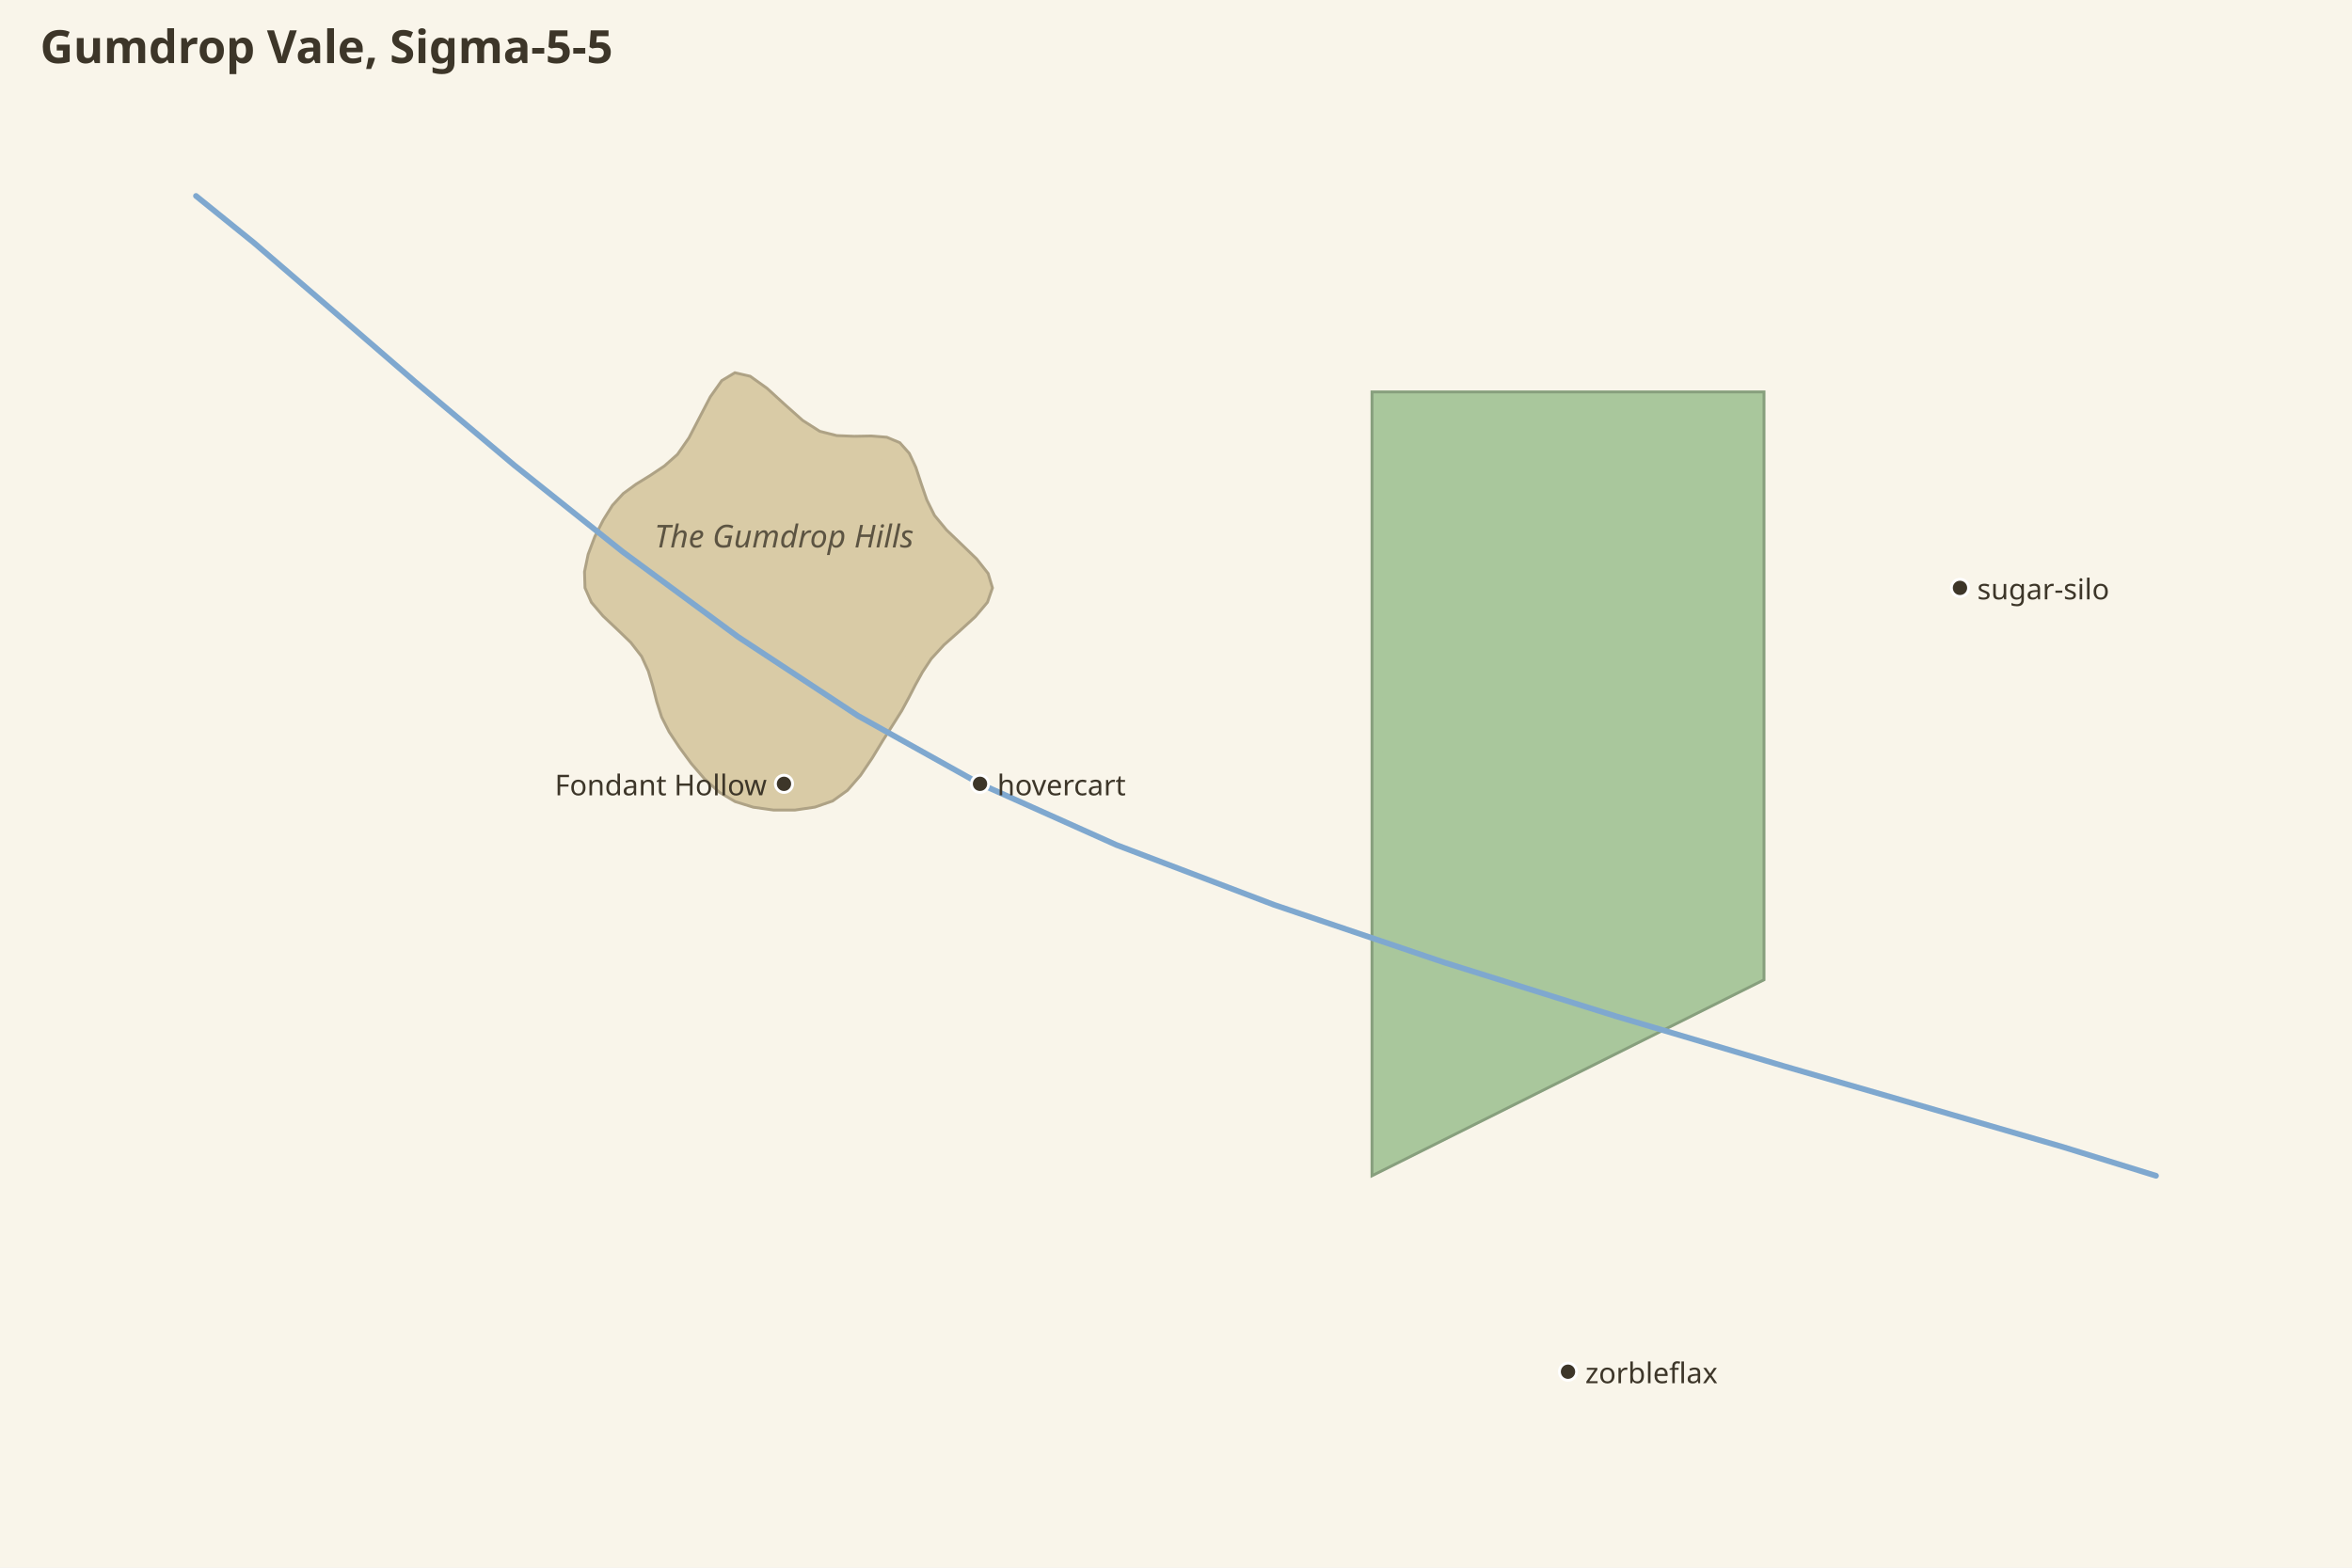
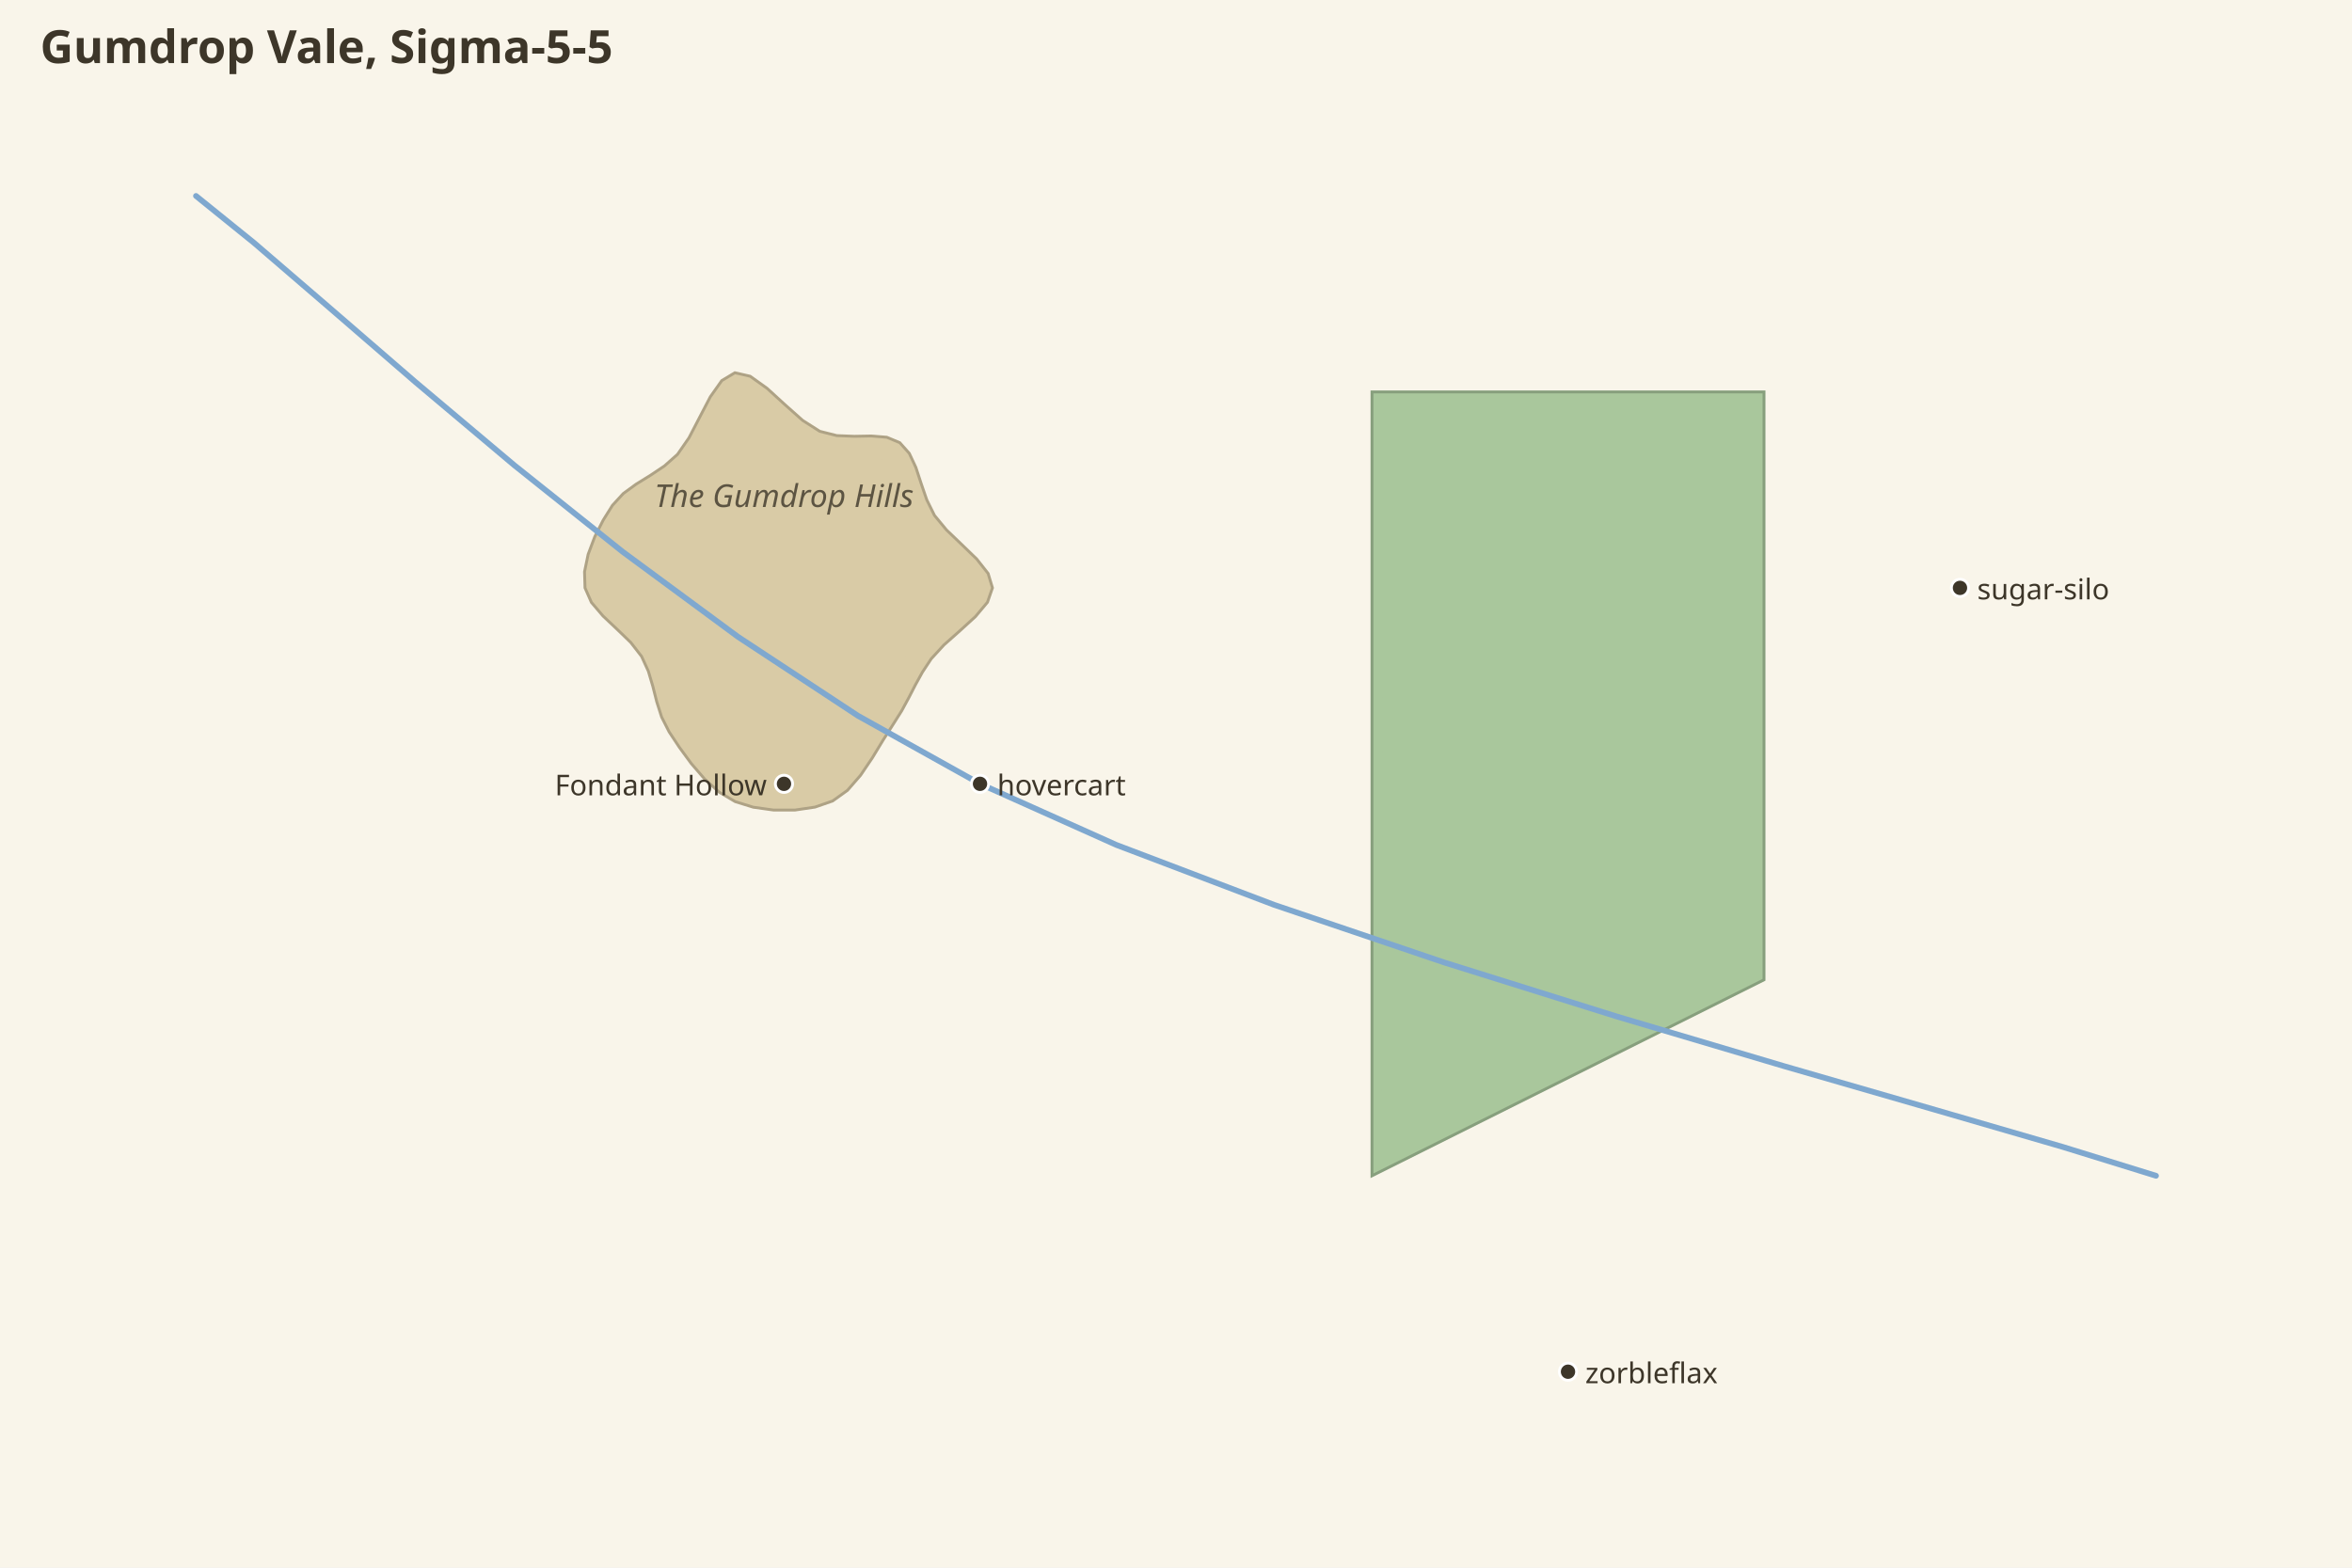
<svg xmlns="http://www.w3.org/2000/svg" viewBox="0 0 820 546.67" width="820" height="546.67" font-family="sans-serif">
  <rect x="0" y="0" width="820" height="546.67" fill="#f9f5ea" />
  <g id="cd-gumdrop-vale-sigma-5-5-the-gumdrop-hills">
    <polygon points="346.01,205 344.27,210.01 340.08,215.01 334.62,219.99 329.09,224.9 324.67,229.72 321.61,234.36 319.13,238.85 316.84,243.3 314.37,247.86 311.34,252.66 307.83,258.17 304.1,264.32 300.01,270.37 295.45,275.61 290.29,279.31 284.15,281.44 277.11,282.48 269.74,282.48 262.62,281.48 256.32,279.53 250.8,276.27 245.68,271.67 241.01,266.26 236.86,260.6 233.29,255.22 230.67,250.04 228.97,244.72 227.61,239.35 226.04,234.05 223.69,228.91 219.92,224.05 215.12,219.41 210.23,214.8 206.19,210.06 203.96,205 203.79,199.38 205.05,193.3 207.36,187.16 210.32,181.34 213.54,176.2 217.28,172.12 221.79,168.82 226.7,165.79 231.63,162.5 236.21,158.44 240.22,152.65 243.94,145.48 247.65,138.36 251.64,132.72 256.21,129.98 261.54,131.2 267.44,135.42 273.62,141.07 279.83,146.59 285.8,150.4 291.74,151.9 297.84,152.14 303.76,152.03 309.17,152.47 313.71,154.37 317.01,158.08 319.3,162.98 321.14,168.57 323.12,174.32 325.8,179.73 329.99,184.8 335.29,189.87 340.53,194.94 344.5,199.98" fill="#d9cba6" stroke="#aea285" stroke-width="1" />
    <polygon points="338.01,205.11 336.29,209.56 332.15,213.95 326.82,218.22 321.51,222.35 317.4,226.39 314.7,230.34 312.61,234.21 310.74,238.12 308.74,242.18 306.25,246.48 303.38,251.52 300.32,257.26 296.91,263 292.99,268 288.45,271.52 282.97,273.52 276.67,274.49 270.08,274.48 263.7,273.55 258.08,271.73 253.2,268.64 248.74,264.28 244.75,259.2 241.27,253.93 238.31,248.99 236.21,244.27 234.97,239.44 234.06,234.61 232.91,229.94 230.95,225.54 227.5,221.47 222.91,217.6 218.15,213.69 214.18,209.57 211.96,205.12 211.75,200.14 212.91,194.78 215.05,189.38 217.76,184.27 220.69,179.8 224.11,176.28 228.26,173.53 232.74,171.04 237.14,168.31 241.09,164.78 244.4,159.48 247.39,152.7 250.45,145.86 253.87,140.4 257.93,137.8 262.74,139.11 268.05,143.39 273.54,149.07 278.91,154.53 283.99,158.19 289.11,159.46 294.48,159.41 299.8,158.98 304.68,159.1 308.75,160.65 311.6,163.96 313.43,168.42 314.82,173.48 316.35,178.6 318.64,183.3 322.49,187.59 327.55,191.88 332.63,196.23 336.53,200.66" fill="#d9cba6" />
  </g>
  <g>
    <polygon points="478.33,136.67 615,136.67 615,341.67 478.33,410" fill="#a9c79c" stroke="#879f7d" stroke-width="1" />
    <polygon points="482.3,143.61 611.03,143.61 610,335.42 481.58,402.69" fill="#a9c79c" />
  </g>
  <g>
    <polyline points="68.33,68.33 88.49,84.62 114.24,106.77 144.81,133.2 179.37,162.29 217.15,192.45 257.32,222.08 299.09,249.58 341.67,273.33 389.18,294.62 444.17,315.51 503.42,335.59 563.75,354.48 621.94,371.76 674.79,387.04 719.1,399.92 751.67,410" fill="none" stroke="#7fa8cf" stroke-width="2" stroke-linejoin="round" stroke-linecap="round" />
  </g>
  <g id="cd-gumdrop-vale-sigma-5-5-fondant-hollow">
    <circle cx="273.33" cy="273.33" r="3" fill="#3d3629" stroke="#fff" stroke-width="1" />
  </g>
  <g>
    <circle cx="683.33" cy="205" r="3" fill="#3d3629" stroke="#fff" stroke-width="1" />
  </g>
  <g>
    <circle cx="341.67" cy="273.33" r="3" fill="#3d3629" stroke="#fff" stroke-width="1" />
  </g>
  <g>
    <circle cx="546.67" cy="478.33" r="3" fill="#3d3629" stroke="#fff" stroke-width="1" />
  </g>
-   <text x="273.33" y="190.9" font-size="11" fill="#3d3629" opacity="0.8" text-anchor="middle" font-style="italic" font-family="sans-serif">The Gumdrop Hills</text>
+   <text x="273.33" y="176.8" font-size="11" fill="#3d3629" opacity="0.8" text-anchor="middle" font-style="italic" font-family="sans-serif">The Gumdrop Hills</text>
  <text x="267.33" y="277.33" font-size="10" font-weight="normal" fill="#3d3629" text-anchor="end" font-family="sans-serif">Fondant Hollow</text>
  <text x="689.33" y="209" font-size="10" font-weight="normal" fill="#3d3629" text-anchor="start" font-family="sans-serif">sugar-silo</text>
  <text x="347.67" y="277.33" font-size="10" font-weight="normal" fill="#3d3629" text-anchor="start" font-family="sans-serif">hovercart</text>
  <text x="552.67" y="482.33" font-size="10" font-weight="normal" fill="#3d3629" text-anchor="start" font-family="sans-serif">zorbleflax</text>
  <text x="14" y="22" font-size="16" font-weight="bold" fill="#3d3629" font-family="sans-serif">Gumdrop Vale, Sigma-5-5</text>
</svg>
